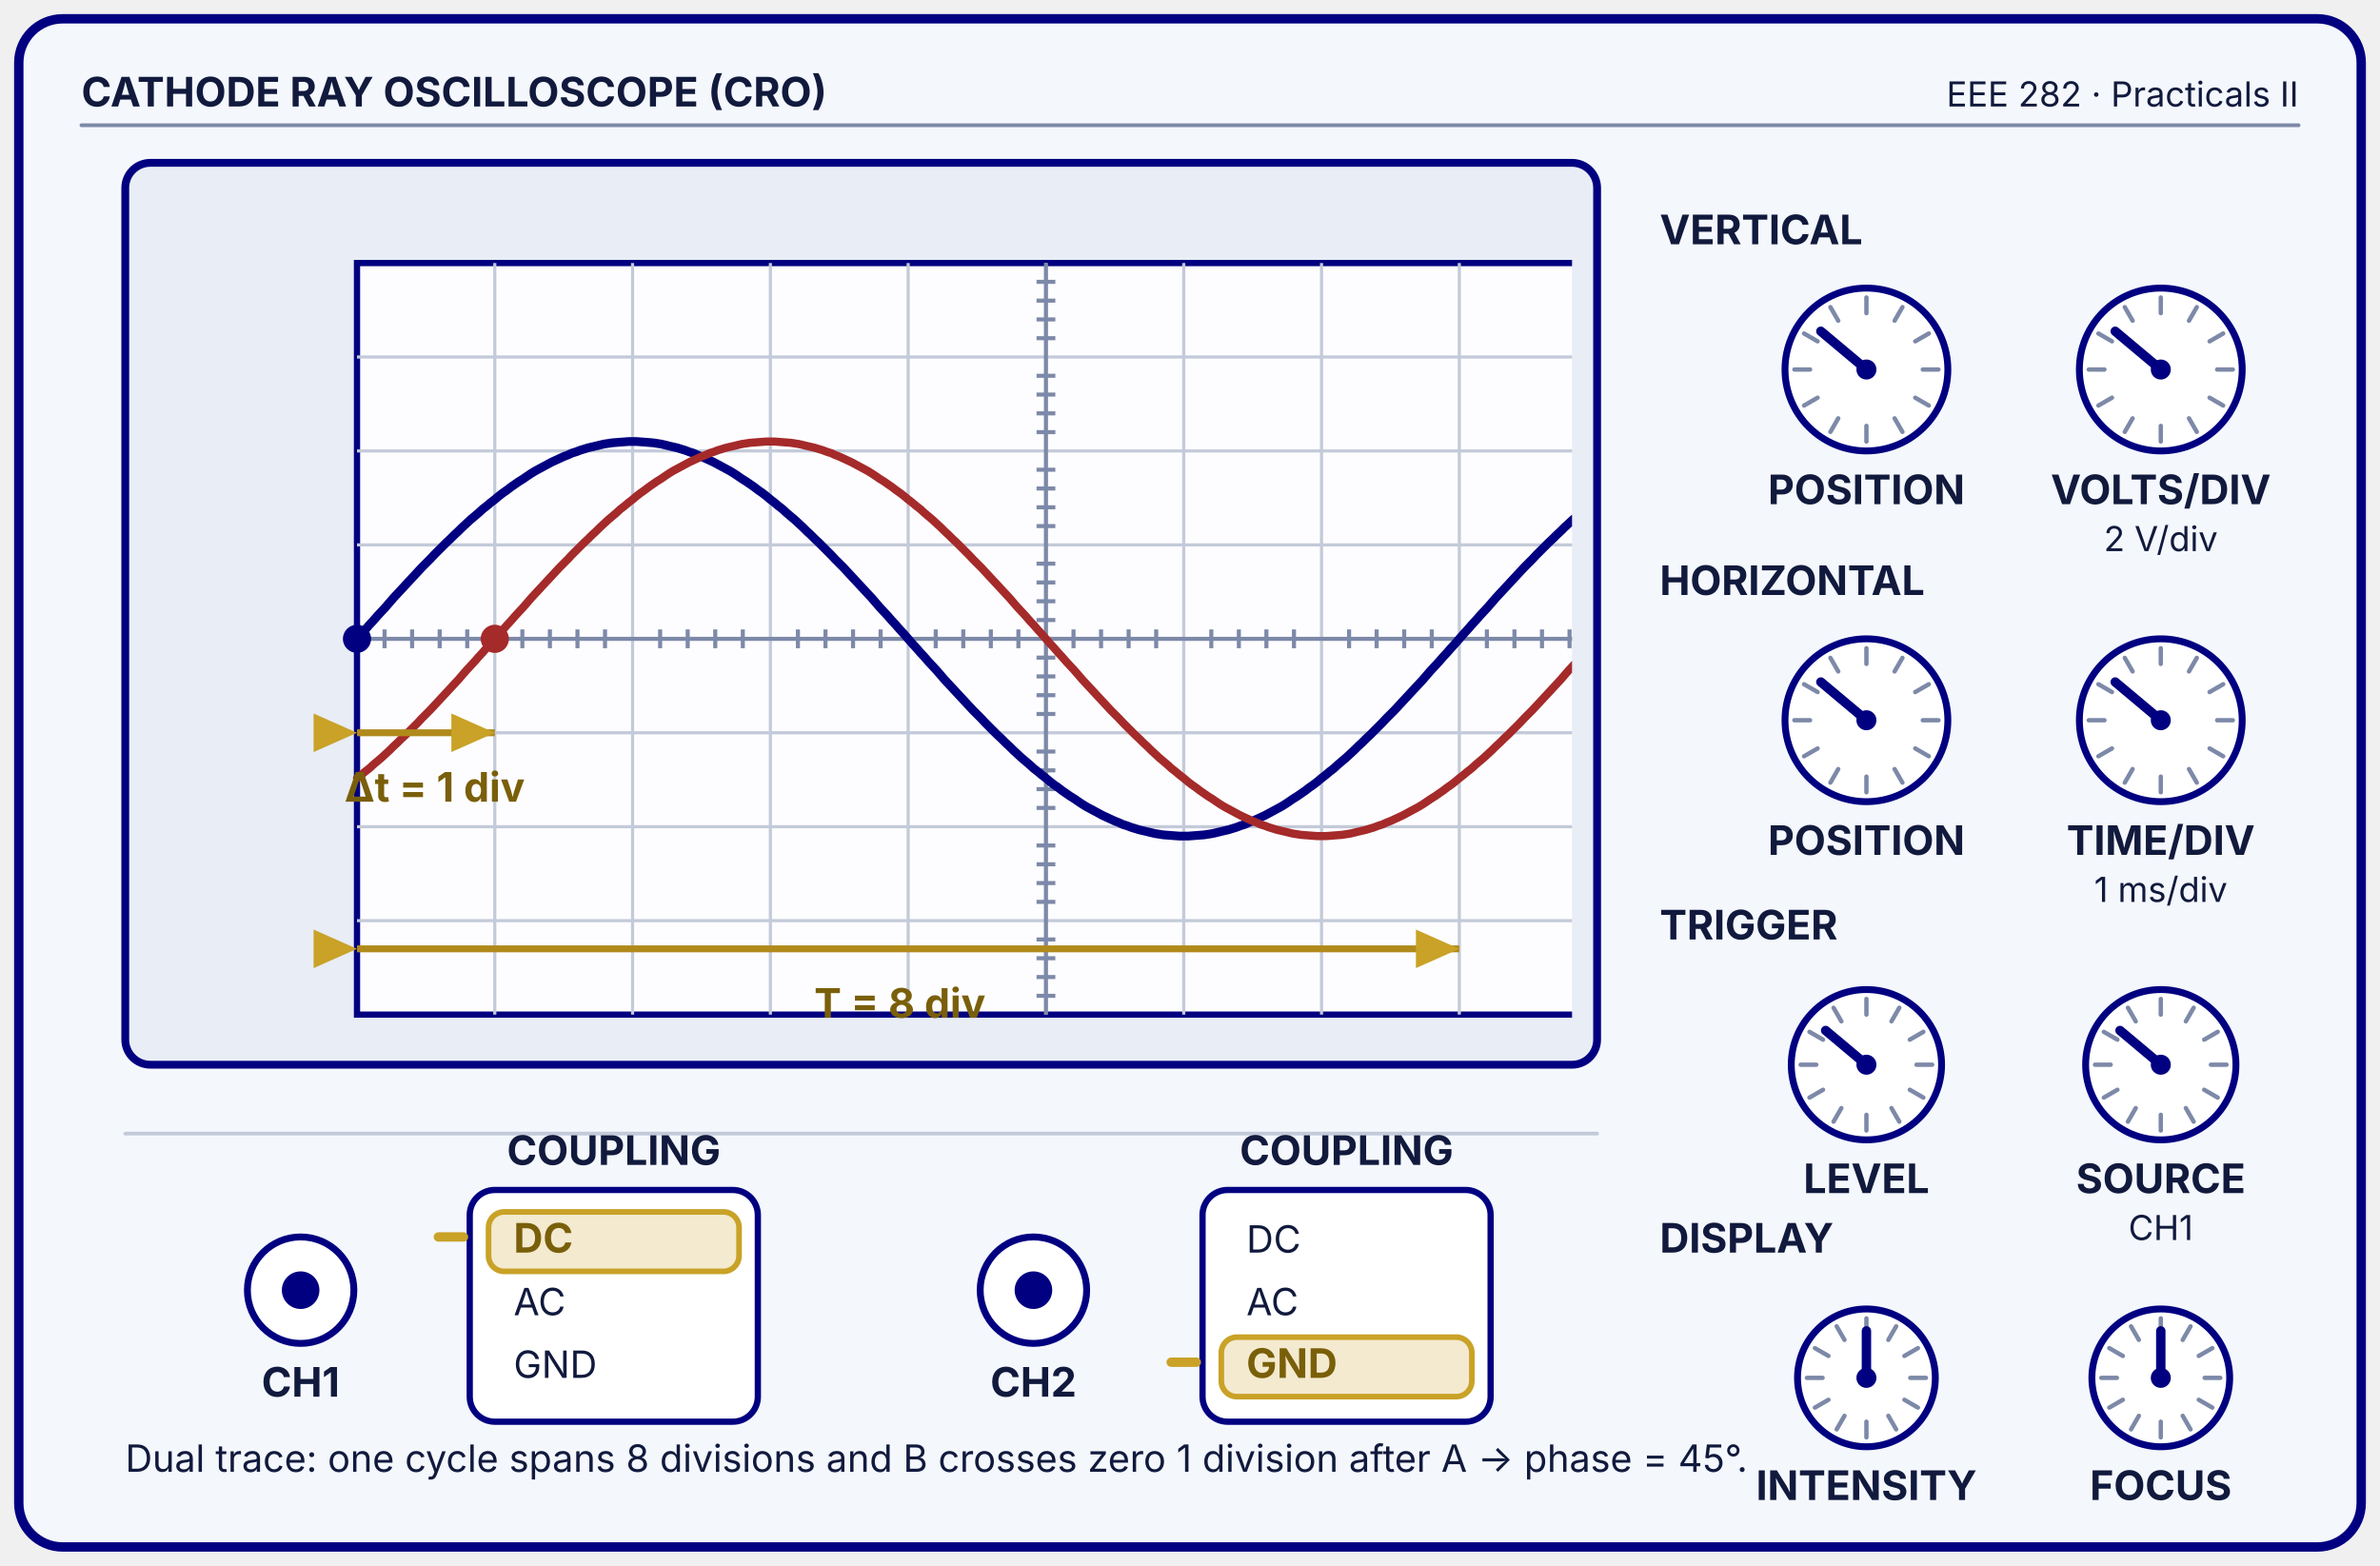
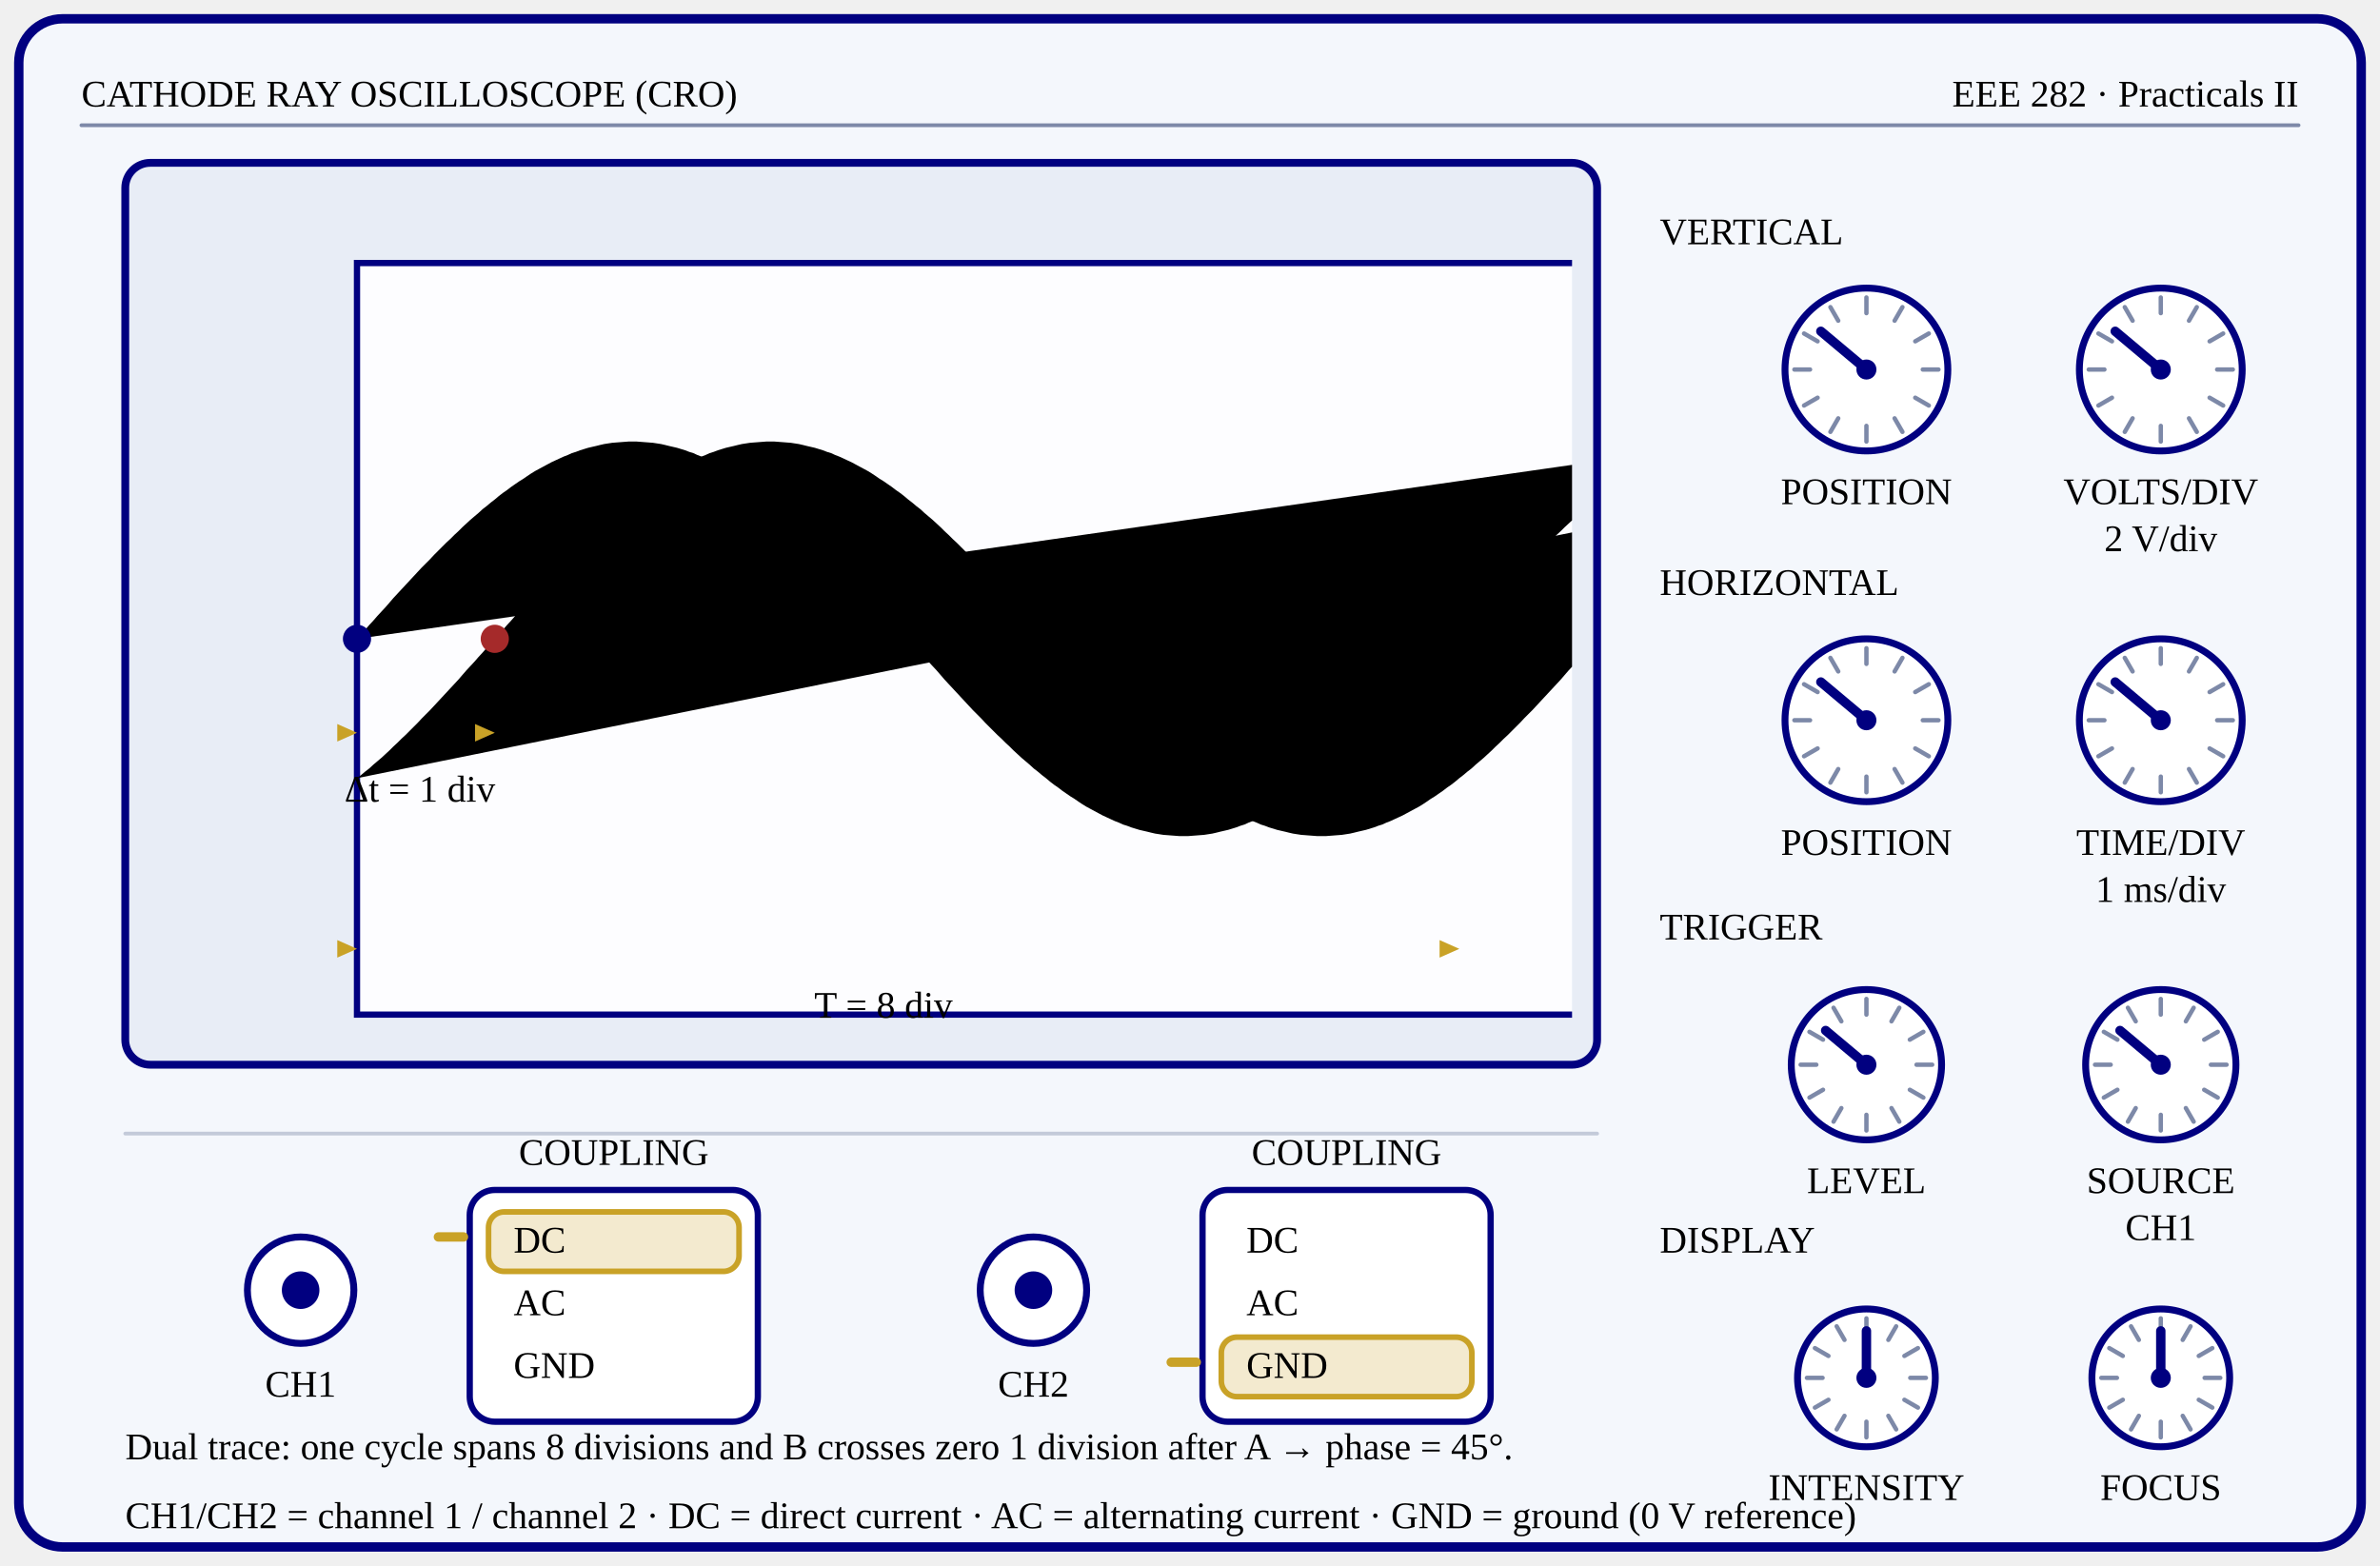
- <svg xmlns="http://www.w3.org/2000/svg" class="diagram-svg" width="760" height="500" viewBox="0 0 760 500" preserveAspectRatio="xMidYMid meet" role="img" aria-label="Full CRO dual trace: signal B crosses zero 1 division after A in an 8-division cycle">
-   <style>
-  text{font-family:Inter,Arial,Helvetica,sans-serif;fill:#111a3d}
-  .gl{stroke:#c3cad9;stroke-width:1}.ax{stroke:#7d89a8;stroke-width:1.3}
-  .ac{fill:none;stroke:#B08A1B;stroke-width:2.2}
-  .t11{font-size:11px}.t12{font-size:12px}.t13{font-size:13px}.t15{font-size:15px}
-  .tb{font-size:13px;font-weight:700}.tg{font-size:13px;font-weight:700;fill:#7a5f0a}
-  .l{fill:none;stroke:#010080;stroke-width:2.4;stroke-linecap:round;stroke-linejoin:round}
-  .w{fill:none;stroke:#010080;stroke-width:2.8;stroke-linejoin:round;stroke-linecap:round}
-  .w2{fill:none;stroke:#a52a2a;stroke-width:2.6;stroke-linejoin:round;stroke-linecap:round}
-  .dm{fill:none;stroke:#010080;stroke-width:1.5;stroke-dasharray:5 4}
-  .dg{fill:none;stroke:#1e7a45;stroke-width:1.5;stroke-dasharray:6 4}
- </style>
+ <svg xmlns="http://www.w3.org/2000/svg" class="diagram-svg" viewBox="0 0 760 500" preserveAspectRatio="xMidYMid meet" role="img">
  <rect x="6" y="6" width="748" height="488" rx="14" fill="#f4f7fc" stroke="#010080" stroke-width="3" />
  <text class="tb" x="26" y="34">CATHODE RAY OSCILLOSCOPE (CRO)</text>
  <text class="t11" x="734" y="34" text-anchor="end">EEE 282 · Practicals II</text>
  <line x1="26" y1="40" x2="734" y2="40" stroke="#7d89a8" stroke-width="1.2" stroke-linecap="round" />
  <rect x="40" y="52" width="470" height="288" rx="8" fill="#e8edf6" stroke="#010080" stroke-width="2.5" />
  <svg x="48" y="60" width="454" height="272" viewBox="600 326" preserveAspectRatio="xMidYMid meet">
    <defs>
      <marker id="ah-q29" viewBox="0 0 10 10" refX="9" refY="5" markerWidth="7" markerHeight="7" orient="auto-start-reverse">
        <path d="M0,1 L9,5 L0,9 z" fill="#C9A227" />
      </marker>
      <marker id="ahn-q29" viewBox="0 0 10 10" refX="9" refY="5" markerWidth="7" markerHeight="7" orient="auto-start-reverse">
        <path d="M0,1 L9,5 L0,9 z" fill="#010080" />
      </marker>
      <marker id="ahs-q29" viewBox="0 0 10 10" refX="9" refY="5" markerWidth="7" markerHeight="7" orient="auto-start-reverse">
        <path d="M0,1 L9,5 L0,9 z" fill="#C9A227" />
      </marker>
      <marker id="ahsb-q29" viewBox="0 0 10 10" refX="1" refY="5" markerWidth="7" markerHeight="7" orient="auto-start-reverse">
        <path d="M10,1 L1,5 L10,9 z" fill="#C9A227" />
      </marker>
    </defs>
    <rect x="66" y="24" width="440" height="240" fill="#fdfdff" stroke="#010080" stroke-width="2" />
    <line class="gl" x1="110" y1="24" x2="110" y2="264" />
    <line class="gl" x1="154" y1="24" x2="154" y2="264" />
    <line class="gl" x1="198" y1="24" x2="198" y2="264" />
    <line class="gl" x1="242" y1="24" x2="242" y2="264" />
    <line class="gl" x1="286" y1="24" x2="286" y2="264" />
    <line class="gl" x1="330" y1="24" x2="330" y2="264" />
    <line class="gl" x1="374" y1="24" x2="374" y2="264" />
    <line class="gl" x1="418" y1="24" x2="418" y2="264" />
    <line class="gl" x1="462" y1="24" x2="462" y2="264" />
    <line class="gl" x1="66" y1="54" x2="506" y2="54" />
    <line class="gl" x1="66" y1="84" x2="506" y2="84" />
    <line class="gl" x1="66" y1="114" x2="506" y2="114" />
    <line class="gl" x1="66" y1="144" x2="506" y2="144" />
    <line class="gl" x1="66" y1="174" x2="506" y2="174" />
    <line class="gl" x1="66" y1="204" x2="506" y2="204" />
    <line class="gl" x1="66" y1="234" x2="506" y2="234" />
    <line class="ax" x1="66" y1="144" x2="506" y2="144" />
    <line class="ax" x1="286" y1="24" x2="286" y2="264" />
    <line class="ax" x1="74.8" y1="141" x2="74.8" y2="147" />
    <line class="ax" x1="83.6" y1="141" x2="83.6" y2="147" />
    <line class="ax" x1="92.4" y1="141" x2="92.4" y2="147" />
    <line class="ax" x1="101.2" y1="141" x2="101.2" y2="147" />
    <line class="ax" x1="118.8" y1="141" x2="118.8" y2="147" />
    <line class="ax" x1="127.6" y1="141" x2="127.6" y2="147" />
    <line class="ax" x1="136.4" y1="141" x2="136.4" y2="147" />
    <line class="ax" x1="145.2" y1="141" x2="145.2" y2="147" />
    <line class="ax" x1="162.8" y1="141" x2="162.8" y2="147" />
    <line class="ax" x1="171.6" y1="141" x2="171.6" y2="147" />
    <line class="ax" x1="180.4" y1="141" x2="180.4" y2="147" />
    <line class="ax" x1="189.2" y1="141" x2="189.2" y2="147" />
    <line class="ax" x1="206.8" y1="141" x2="206.8" y2="147" />
    <line class="ax" x1="215.6" y1="141" x2="215.6" y2="147" />
    <line class="ax" x1="224.4" y1="141" x2="224.4" y2="147" />
    <line class="ax" x1="233.2" y1="141" x2="233.2" y2="147" />
    <line class="ax" x1="250.8" y1="141" x2="250.8" y2="147" />
    <line class="ax" x1="259.6" y1="141" x2="259.6" y2="147" />
    <line class="ax" x1="268.4" y1="141" x2="268.4" y2="147" />
    <line class="ax" x1="277.2" y1="141" x2="277.2" y2="147" />
    <line class="ax" x1="294.8" y1="141" x2="294.8" y2="147" />
    <line class="ax" x1="303.6" y1="141" x2="303.6" y2="147" />
    <line class="ax" x1="312.4" y1="141" x2="312.4" y2="147" />
    <line class="ax" x1="321.2" y1="141" x2="321.2" y2="147" />
    <line class="ax" x1="338.8" y1="141" x2="338.8" y2="147" />
    <line class="ax" x1="347.6" y1="141" x2="347.6" y2="147" />
    <line class="ax" x1="356.4" y1="141" x2="356.4" y2="147" />
    <line class="ax" x1="365.2" y1="141" x2="365.2" y2="147" />
    <line class="ax" x1="382.8" y1="141" x2="382.8" y2="147" />
    <line class="ax" x1="391.6" y1="141" x2="391.6" y2="147" />
    <line class="ax" x1="400.4" y1="141" x2="400.4" y2="147" />
    <line class="ax" x1="409.2" y1="141" x2="409.2" y2="147" />
    <line class="ax" x1="426.8" y1="141" x2="426.8" y2="147" />
    <line class="ax" x1="435.6" y1="141" x2="435.6" y2="147" />
    <line class="ax" x1="444.4" y1="141" x2="444.4" y2="147" />
    <line class="ax" x1="453.2" y1="141" x2="453.2" y2="147" />
    <line class="ax" x1="470.8" y1="141" x2="470.8" y2="147" />
    <line class="ax" x1="479.6" y1="141" x2="479.6" y2="147" />
    <line class="ax" x1="488.4" y1="141" x2="488.4" y2="147" />
    <line class="ax" x1="497.2" y1="141" x2="497.2" y2="147" />
    <line class="ax" x1="283" y1="30" x2="289" y2="30" />
    <line class="ax" x1="283" y1="36" x2="289" y2="36" />
    <line class="ax" x1="283" y1="42" x2="289" y2="42" />
    <line class="ax" x1="283" y1="48" x2="289" y2="48" />
    <line class="ax" x1="283" y1="60" x2="289" y2="60" />
    <line class="ax" x1="283" y1="66" x2="289" y2="66" />
    <line class="ax" x1="283" y1="72" x2="289" y2="72" />
    <line class="ax" x1="283" y1="78" x2="289" y2="78" />
    <line class="ax" x1="283" y1="90" x2="289" y2="90" />
    <line class="ax" x1="283" y1="96" x2="289" y2="96" />
    <line class="ax" x1="283" y1="102" x2="289" y2="102" />
    <line class="ax" x1="283" y1="108" x2="289" y2="108" />
    <line class="ax" x1="283" y1="120" x2="289" y2="120" />
    <line class="ax" x1="283" y1="126" x2="289" y2="126" />
    <line class="ax" x1="283" y1="132" x2="289" y2="132" />
    <line class="ax" x1="283" y1="138" x2="289" y2="138" />
    <line class="ax" x1="283" y1="150" x2="289" y2="150" />
    <line class="ax" x1="283" y1="156" x2="289" y2="156" />
    <line class="ax" x1="283" y1="162" x2="289" y2="162" />
    <line class="ax" x1="283" y1="168" x2="289" y2="168" />
    <line class="ax" x1="283" y1="180" x2="289" y2="180" />
    <line class="ax" x1="283" y1="186" x2="289" y2="186" />
    <line class="ax" x1="283" y1="192" x2="289" y2="192" />
    <line class="ax" x1="283" y1="198" x2="289" y2="198" />
    <line class="ax" x1="283" y1="210" x2="289" y2="210" />
    <line class="ax" x1="283" y1="216" x2="289" y2="216" />
    <line class="ax" x1="283" y1="222" x2="289" y2="222" />
    <line class="ax" x1="283" y1="228" x2="289" y2="228" />
    <line class="ax" x1="283" y1="240" x2="289" y2="240" />
    <line class="ax" x1="283" y1="246" x2="289" y2="246" />
    <line class="ax" x1="283" y1="252" x2="289" y2="252" />
    <line class="ax" x1="283" y1="258" x2="289" y2="258" />
    <path class="w" d="M66.0 144.0 L67.3 142.5 L68.6 141.1 L69.9 139.6 L71.2 138.2 L72.5 136.7 L73.8 135.3 L75.1 133.9 L76.4 132.4 L77.6 131.0 L78.9 129.6 L80.2 128.2 L81.5 126.8 L82.8 125.4 L84.1 124.0 L85.4 122.6 L86.7 121.2 L88.0 119.9 L89.3 118.6 L90.6 117.2 L91.9 115.9 L93.2 114.6 L94.5 113.3 L95.8 112.1 L97.1 110.8 L98.4 109.6 L99.6 108.4 L100.9 107.2 L102.2 106.0 L103.5 104.9 L104.8 103.8 L106.1 102.6 L107.4 101.6 L108.7 100.5 L110.0 99.5 L111.3 98.4 L112.6 97.4 L113.9 96.5 L115.2 95.5 L116.5 94.6 L117.8 93.7 L119.1 92.9 L120.4 92.0 L121.6 91.2 L122.9 90.4 L124.2 89.7 L125.5 89.0 L126.8 88.3 L128.1 87.6 L129.4 87.0 L130.7 86.4 L132.0 85.8 L133.3 85.3 L134.6 84.7 L135.9 84.3 L137.2 83.8 L138.5 83.4 L139.8 83.0 L141.1 82.7 L142.4 82.4 L143.6 82.1 L144.9 81.8 L146.2 81.6 L147.5 81.4 L148.8 81.3 L150.1 81.2 L151.4 81.1 L152.7 81.0 L154.0 81.0 L155.3 81.0 L156.6 81.1 L157.9 81.2 L159.2 81.3 L160.5 81.4 L161.8 81.6 L163.1 81.8 L164.4 82.1 L165.6 82.4 L166.9 82.7 L168.2 83.0 L169.5 83.4 L170.8 83.8 L172.1 84.3 L173.4 84.7 L174.7 85.3 L176.0 85.8 L177.3 86.4 L178.6 87.0 L179.9 87.6 L181.2 88.3 L182.5 89.0 L183.8 89.7 L185.1 90.4 L186.4 91.2 L187.6 92.0 L188.9 92.9 L190.2 93.7 L191.5 94.6 L192.8 95.5 L194.1 96.5 L195.4 97.4 L196.7 98.4 L198.0 99.5 L199.3 100.5 L200.6 101.6 L201.9 102.6 L203.2 103.8 L204.5 104.9 L205.8 106.0 L207.1 107.2 L208.4 108.4 L209.6 109.6 L210.9 110.8 L212.2 112.1 L213.5 113.3 L214.8 114.6 L216.1 115.9 L217.4 117.2 L218.7 118.6 L220.0 119.9 L221.3 121.2 L222.6 122.6 L223.9 124.0 L225.2 125.4 L226.5 126.8 L227.8 128.2 L229.1 129.6 L230.4 131.0 L231.6 132.4 L232.9 133.9 L234.2 135.3 L235.5 136.7 L236.8 138.2 L238.1 139.6 L239.4 141.1 L240.7 142.5 L242.0 144.0 L243.3 145.5 L244.6 146.9 L245.9 148.4 L247.2 149.8 L248.5 151.3 L249.8 152.7 L251.1 154.1 L252.4 155.6 L253.6 157.0 L254.9 158.4 L256.2 159.8 L257.5 161.2 L258.8 162.6 L260.1 164.0 L261.4 165.4 L262.7 166.8 L264.0 168.1 L265.3 169.4 L266.6 170.8 L267.9 172.1 L269.2 173.4 L270.5 174.7 L271.8 175.9 L273.1 177.2 L274.4 178.4 L275.6 179.6 L276.9 180.8 L278.2 182.0 L279.5 183.1 L280.8 184.2 L282.1 185.4 L283.4 186.4 L284.7 187.5 L286.0 188.5 L287.3 189.6 L288.6 190.6 L289.9 191.5 L291.2 192.5 L292.5 193.4 L293.8 194.3 L295.1 195.1 L296.4 196.0 L297.6 196.8 L298.9 197.6 L300.2 198.3 L301.5 199.0 L302.8 199.7 L304.1 200.4 L305.4 201.0 L306.7 201.6 L308.0 202.2 L309.3 202.7 L310.6 203.3 L311.9 203.7 L313.2 204.2 L314.5 204.6 L315.8 205.0 L317.1 205.3 L318.4 205.6 L319.6 205.9 L320.9 206.2 L322.2 206.4 L323.5 206.6 L324.8 206.7 L326.1 206.8 L327.4 206.9 L328.7 207.0 L330.0 207.0 L331.3 207.0 L332.6 206.9 L333.9 206.8 L335.2 206.7 L336.5 206.6 L337.8 206.4 L339.1 206.2 L340.4 205.9 L341.6 205.6 L342.9 205.3 L344.2 205.0 L345.5 204.6 L346.8 204.2 L348.1 203.7 L349.4 203.3 L350.7 202.7 L352.0 202.2 L353.3 201.6 L354.6 201.0 L355.9 200.4 L357.2 199.7 L358.5 199.0 L359.8 198.3 L361.1 197.6 L362.4 196.8 L363.6 196.0 L364.9 195.1 L366.2 194.3 L367.5 193.4 L368.8 192.5 L370.1 191.5 L371.4 190.6 L372.7 189.6 L374.0 188.5 L375.3 187.5 L376.6 186.4 L377.9 185.4 L379.2 184.2 L380.5 183.1 L381.8 182.0 L383.1 180.8 L384.4 179.6 L385.6 178.4 L386.9 177.2 L388.2 175.9 L389.5 174.7 L390.8 173.4 L392.1 172.1 L393.4 170.8 L394.7 169.4 L396.0 168.1 L397.3 166.8 L398.6 165.4 L399.9 164.0 L401.2 162.6 L402.5 161.2 L403.8 159.8 L405.1 158.4 L406.4 157.0 L407.6 155.6 L408.9 154.1 L410.2 152.7 L411.5 151.3 L412.8 149.8 L414.1 148.4 L415.4 146.9 L416.7 145.5 L418.0 144.0 L419.3 142.5 L420.6 141.1 L421.9 139.6 L423.2 138.2 L424.5 136.7 L425.8 135.3 L427.1 133.9 L428.4 132.4 L429.6 131.0 L430.9 129.6 L432.2 128.2 L433.5 126.8 L434.8 125.4 L436.1 124.0 L437.4 122.6 L438.7 121.2 L440.0 119.9 L441.3 118.6 L442.6 117.2 L443.9 115.9 L445.2 114.6 L446.5 113.3 L447.8 112.1 L449.1 110.8 L450.4 109.6 L451.6 108.4 L452.9 107.2 L454.2 106.0 L455.5 104.9 L456.8 103.8 L458.1 102.6 L459.4 101.6 L460.7 100.5 L462.0 99.5 L463.3 98.4 L464.6 97.4 L465.9 96.5 L467.2 95.5 L468.5 94.6 L469.8 93.7 L471.1 92.9 L472.4 92.0 L473.6 91.2 L474.9 90.4 L476.2 89.7 L477.5 89.0 L478.8 88.3 L480.1 87.6 L481.4 87.0 L482.7 86.4 L484.0 85.8 L485.3 85.3 L486.6 84.7 L487.9 84.3 L489.2 83.8 L490.5 83.4 L491.8 83.0 L493.1 82.7 L494.4 82.4 L495.6 82.1 L496.9 81.8 L498.2 81.6 L499.5 81.4 L500.8 81.3 L502.1 81.2 L503.4 81.1 L504.7 81.0 L506.0 81.0" />
    <path class="w2" d="M66.0 188.5 L67.3 187.5 L68.6 186.4 L69.9 185.4 L71.2 184.2 L72.5 183.1 L73.8 182.0 L75.1 180.8 L76.4 179.6 L77.6 178.4 L78.9 177.2 L80.2 175.9 L81.5 174.7 L82.8 173.4 L84.1 172.1 L85.4 170.8 L86.7 169.4 L88.0 168.1 L89.3 166.8 L90.6 165.4 L91.9 164.0 L93.2 162.6 L94.5 161.2 L95.8 159.8 L97.1 158.4 L98.4 157.0 L99.6 155.6 L100.9 154.1 L102.2 152.7 L103.5 151.3 L104.8 149.8 L106.1 148.4 L107.4 146.9 L108.7 145.5 L110.0 144.0 L111.3 142.5 L112.6 141.1 L113.9 139.6 L115.2 138.2 L116.5 136.7 L117.8 135.3 L119.1 133.9 L120.4 132.4 L121.6 131.0 L122.9 129.6 L124.2 128.2 L125.5 126.8 L126.8 125.4 L128.1 124.0 L129.4 122.6 L130.7 121.2 L132.0 119.9 L133.3 118.6 L134.6 117.2 L135.9 115.9 L137.2 114.6 L138.5 113.3 L139.8 112.1 L141.1 110.8 L142.4 109.6 L143.6 108.4 L144.9 107.2 L146.2 106.0 L147.5 104.9 L148.8 103.8 L150.1 102.6 L151.4 101.6 L152.7 100.5 L154.0 99.5 L155.3 98.4 L156.6 97.4 L157.9 96.5 L159.2 95.5 L160.5 94.6 L161.8 93.7 L163.1 92.9 L164.4 92.0 L165.6 91.2 L166.9 90.4 L168.2 89.7 L169.5 89.0 L170.8 88.3 L172.1 87.6 L173.4 87.0 L174.7 86.4 L176.0 85.8 L177.3 85.3 L178.6 84.7 L179.9 84.3 L181.2 83.8 L182.5 83.4 L183.8 83.0 L185.1 82.7 L186.4 82.4 L187.6 82.1 L188.9 81.8 L190.2 81.6 L191.5 81.4 L192.8 81.3 L194.1 81.2 L195.4 81.1 L196.7 81.0 L198.0 81.0 L199.3 81.0 L200.6 81.1 L201.9 81.2 L203.2 81.3 L204.5 81.4 L205.8 81.6 L207.1 81.8 L208.4 82.1 L209.6 82.4 L210.9 82.7 L212.2 83.0 L213.5 83.4 L214.8 83.8 L216.1 84.3 L217.4 84.7 L218.7 85.3 L220.0 85.8 L221.3 86.4 L222.6 87.0 L223.9 87.6 L225.2 88.3 L226.5 89.0 L227.8 89.7 L229.1 90.4 L230.4 91.2 L231.6 92.0 L232.9 92.9 L234.2 93.7 L235.5 94.6 L236.8 95.5 L238.1 96.5 L239.4 97.4 L240.7 98.4 L242.0 99.5 L243.3 100.5 L244.6 101.6 L245.9 102.6 L247.2 103.8 L248.5 104.9 L249.8 106.0 L251.1 107.2 L252.4 108.4 L253.6 109.6 L254.9 110.8 L256.2 112.1 L257.5 113.3 L258.8 114.6 L260.1 115.9 L261.4 117.2 L262.7 118.6 L264.0 119.9 L265.3 121.2 L266.6 122.6 L267.9 124.0 L269.2 125.4 L270.5 126.8 L271.8 128.2 L273.1 129.6 L274.4 131.0 L275.6 132.4 L276.9 133.9 L278.2 135.3 L279.5 136.7 L280.8 138.2 L282.1 139.6 L283.4 141.1 L284.7 142.5 L286.0 144.0 L287.3 145.5 L288.6 146.9 L289.9 148.4 L291.2 149.8 L292.5 151.3 L293.8 152.7 L295.1 154.1 L296.4 155.6 L297.6 157.0 L298.9 158.4 L300.2 159.8 L301.5 161.2 L302.8 162.6 L304.1 164.0 L305.4 165.4 L306.7 166.8 L308.0 168.1 L309.3 169.4 L310.6 170.8 L311.9 172.1 L313.2 173.4 L314.5 174.7 L315.8 175.9 L317.1 177.2 L318.4 178.4 L319.6 179.6 L320.9 180.8 L322.2 182.0 L323.5 183.1 L324.8 184.2 L326.1 185.4 L327.4 186.4 L328.7 187.5 L330.0 188.5 L331.3 189.6 L332.6 190.6 L333.9 191.5 L335.2 192.5 L336.5 193.4 L337.8 194.3 L339.1 195.1 L340.4 196.0 L341.6 196.8 L342.9 197.6 L344.2 198.3 L345.5 199.0 L346.8 199.7 L348.1 200.4 L349.4 201.0 L350.7 201.6 L352.0 202.2 L353.3 202.7 L354.6 203.3 L355.9 203.7 L357.2 204.2 L358.5 204.6 L359.8 205.0 L361.1 205.3 L362.4 205.6 L363.6 205.9 L364.9 206.2 L366.2 206.4 L367.5 206.6 L368.8 206.7 L370.1 206.8 L371.4 206.9 L372.7 207.0 L374.0 207.0 L375.3 207.0 L376.6 206.9 L377.9 206.8 L379.2 206.7 L380.5 206.6 L381.8 206.4 L383.1 206.2 L384.4 205.9 L385.6 205.6 L386.9 205.3 L388.2 205.0 L389.5 204.6 L390.8 204.2 L392.1 203.7 L393.4 203.3 L394.7 202.7 L396.0 202.2 L397.3 201.6 L398.6 201.0 L399.9 200.4 L401.2 199.7 L402.5 199.0 L403.8 198.3 L405.1 197.6 L406.4 196.8 L407.6 196.0 L408.9 195.1 L410.2 194.3 L411.5 193.4 L412.8 192.5 L414.1 191.5 L415.4 190.6 L416.7 189.6 L418.0 188.5 L419.3 187.5 L420.6 186.4 L421.9 185.4 L423.2 184.2 L424.5 183.1 L425.8 182.0 L427.1 180.8 L428.4 179.6 L429.6 178.4 L430.9 177.2 L432.2 175.9 L433.5 174.7 L434.8 173.4 L436.1 172.1 L437.4 170.8 L438.7 169.4 L440.0 168.1 L441.3 166.8 L442.6 165.4 L443.9 164.0 L445.2 162.6 L446.5 161.2 L447.8 159.8 L449.1 158.4 L450.4 157.0 L451.6 155.6 L452.9 154.1 L454.2 152.7 L455.5 151.3 L456.8 149.8 L458.1 148.4 L459.4 146.9 L460.7 145.5 L462.0 144.0 L463.3 142.5 L464.6 141.1 L465.9 139.6 L467.2 138.2 L468.5 136.7 L469.8 135.3 L471.1 133.9 L472.4 132.4 L473.6 131.0 L474.9 129.6 L476.2 128.2 L477.5 126.8 L478.8 125.4 L480.1 124.0 L481.4 122.6 L482.7 121.2 L484.0 119.9 L485.3 118.6 L486.6 117.2 L487.9 115.9 L489.2 114.6 L490.5 113.3 L491.8 112.1 L493.1 110.8 L494.4 109.6 L495.6 108.4 L496.9 107.2 L498.2 106.0 L499.5 104.9 L500.8 103.8 L502.1 102.6 L503.4 101.6 L504.7 100.5 L506.0 99.5" />
    <line class="ac" x1="66" y1="243" x2="418" y2="243" marker-end="url(#ahs-q29)" marker-start="url(#ahsb-q29)" />
    <text class="tg" x="212" y="265">T = 8 div</text>
    <circle cx="66" cy="144" r="4.5" fill="#010080" />
    <circle cx="110" cy="144" r="4.5" fill="#a52a2a" />
    <line class="ac" x1="66" y1="174" x2="110" y2="174" marker-end="url(#ahs-q29)" marker-start="url(#ahsb-q29)" />
    <text class="tg" x="62" y="196">Δt = 1 div</text>
    <line class="l" x1="66" y1="278" x2="92" y2="278" />
    <text class="t13" x="98" y="283">Signal A</text>
    <line class="w2" x1="186" y1="278" x2="212" y2="278" />
    <text class="t13" x="218" y="283" fill="#a52a2a">Signal B (lags)</text>
  </svg>
  <text class="tb" x="530" y="78">VERTICAL</text>
  <circle cx="596" cy="118" r="26" fill="#ffffff" stroke="#010080" stroke-width="2.2" />
  <line x1="580.412" y1="109" x2="576.081" y2="106.5" stroke="#7d89a8" stroke-width="1.4" stroke-linecap="round" />
  <line x1="587" y1="102.412" x2="584.5" y2="98.081" stroke="#7d89a8" stroke-width="1.4" stroke-linecap="round" />
  <line x1="596" y1="100" x2="596" y2="95" stroke="#7d89a8" stroke-width="1.4" stroke-linecap="round" />
  <line x1="605" y1="102.412" x2="607.5" y2="98.081" stroke="#7d89a8" stroke-width="1.4" stroke-linecap="round" />
  <line x1="611.588" y1="109" x2="615.919" y2="106.5" stroke="#7d89a8" stroke-width="1.4" stroke-linecap="round" />
  <line x1="614" y1="118" x2="619" y2="118" stroke="#7d89a8" stroke-width="1.4" stroke-linecap="round" />
  <line x1="611.588" y1="127" x2="615.919" y2="129.5" stroke="#7d89a8" stroke-width="1.4" stroke-linecap="round" />
  <line x1="605" y1="133.588" x2="607.5" y2="137.919" stroke="#7d89a8" stroke-width="1.4" stroke-linecap="round" />
  <line x1="596" y1="136" x2="596" y2="141" stroke="#7d89a8" stroke-width="1.4" stroke-linecap="round" />
  <line x1="587" y1="133.588" x2="584.5" y2="137.919" stroke="#7d89a8" stroke-width="1.4" stroke-linecap="round" />
  <line x1="580.412" y1="127" x2="576.081" y2="129.5" stroke="#7d89a8" stroke-width="1.4" stroke-linecap="round" />
  <line x1="578" y1="118" x2="573" y2="118" stroke="#7d89a8" stroke-width="1.4" stroke-linecap="round" />
  <line x1="596" y1="118" x2="581.445" y2="105.787" stroke="#010080" stroke-width="3" stroke-linecap="round" />
  <circle cx="596" cy="118" r="3.2" fill="#010080" />
  <text class="tb" x="596" y="161" text-anchor="middle">POSITION</text>
  <circle cx="690" cy="118" r="26" fill="#ffffff" stroke="#010080" stroke-width="2.2" />
  <line x1="674.412" y1="109" x2="670.081" y2="106.5" stroke="#7d89a8" stroke-width="1.4" stroke-linecap="round" />
  <line x1="681" y1="102.412" x2="678.5" y2="98.081" stroke="#7d89a8" stroke-width="1.4" stroke-linecap="round" />
  <line x1="690" y1="100" x2="690" y2="95" stroke="#7d89a8" stroke-width="1.4" stroke-linecap="round" />
  <line x1="699" y1="102.412" x2="701.5" y2="98.081" stroke="#7d89a8" stroke-width="1.4" stroke-linecap="round" />
  <line x1="705.588" y1="109" x2="709.919" y2="106.5" stroke="#7d89a8" stroke-width="1.4" stroke-linecap="round" />
  <line x1="708" y1="118" x2="713" y2="118" stroke="#7d89a8" stroke-width="1.4" stroke-linecap="round" />
  <line x1="705.588" y1="127" x2="709.919" y2="129.5" stroke="#7d89a8" stroke-width="1.4" stroke-linecap="round" />
  <line x1="699" y1="133.588" x2="701.5" y2="137.919" stroke="#7d89a8" stroke-width="1.4" stroke-linecap="round" />
  <line x1="690" y1="136" x2="690" y2="141" stroke="#7d89a8" stroke-width="1.4" stroke-linecap="round" />
  <line x1="681" y1="133.588" x2="678.5" y2="137.919" stroke="#7d89a8" stroke-width="1.4" stroke-linecap="round" />
  <line x1="674.412" y1="127" x2="670.081" y2="129.5" stroke="#7d89a8" stroke-width="1.4" stroke-linecap="round" />
  <line x1="672" y1="118" x2="667" y2="118" stroke="#7d89a8" stroke-width="1.4" stroke-linecap="round" />
  <line x1="690" y1="118" x2="675.445" y2="105.787" stroke="#010080" stroke-width="3" stroke-linecap="round" />
  <circle cx="690" cy="118" r="3.2" fill="#010080" />
  <text class="tb" x="690" y="161" text-anchor="middle">VOLTS/DIV</text>
  <text class="t11" x="690" y="176" text-anchor="middle">2 V/div</text>
  <text class="tb" x="530" y="190">HORIZONTAL</text>
  <circle cx="596" cy="230" r="26" fill="#ffffff" stroke="#010080" stroke-width="2.2" />
  <line x1="580.412" y1="221" x2="576.081" y2="218.5" stroke="#7d89a8" stroke-width="1.4" stroke-linecap="round" />
  <line x1="587" y1="214.412" x2="584.5" y2="210.081" stroke="#7d89a8" stroke-width="1.4" stroke-linecap="round" />
  <line x1="596" y1="212" x2="596" y2="207" stroke="#7d89a8" stroke-width="1.4" stroke-linecap="round" />
  <line x1="605" y1="214.412" x2="607.5" y2="210.081" stroke="#7d89a8" stroke-width="1.4" stroke-linecap="round" />
  <line x1="611.588" y1="221" x2="615.919" y2="218.5" stroke="#7d89a8" stroke-width="1.4" stroke-linecap="round" />
  <line x1="614" y1="230" x2="619" y2="230" stroke="#7d89a8" stroke-width="1.4" stroke-linecap="round" />
  <line x1="611.588" y1="239" x2="615.919" y2="241.5" stroke="#7d89a8" stroke-width="1.4" stroke-linecap="round" />
  <line x1="605" y1="245.588" x2="607.5" y2="249.919" stroke="#7d89a8" stroke-width="1.4" stroke-linecap="round" />
  <line x1="596" y1="248" x2="596" y2="253" stroke="#7d89a8" stroke-width="1.4" stroke-linecap="round" />
  <line x1="587" y1="245.588" x2="584.5" y2="249.919" stroke="#7d89a8" stroke-width="1.4" stroke-linecap="round" />
  <line x1="580.412" y1="239" x2="576.081" y2="241.5" stroke="#7d89a8" stroke-width="1.4" stroke-linecap="round" />
  <line x1="578" y1="230" x2="573" y2="230" stroke="#7d89a8" stroke-width="1.4" stroke-linecap="round" />
  <line x1="596" y1="230" x2="581.445" y2="217.787" stroke="#010080" stroke-width="3" stroke-linecap="round" />
  <circle cx="596" cy="230" r="3.2" fill="#010080" />
  <text class="tb" x="596" y="273" text-anchor="middle">POSITION</text>
  <circle cx="690" cy="230" r="26" fill="#ffffff" stroke="#010080" stroke-width="2.2" />
  <line x1="674.412" y1="221" x2="670.081" y2="218.5" stroke="#7d89a8" stroke-width="1.4" stroke-linecap="round" />
  <line x1="681" y1="214.412" x2="678.5" y2="210.081" stroke="#7d89a8" stroke-width="1.4" stroke-linecap="round" />
  <line x1="690" y1="212" x2="690" y2="207" stroke="#7d89a8" stroke-width="1.4" stroke-linecap="round" />
  <line x1="699" y1="214.412" x2="701.5" y2="210.081" stroke="#7d89a8" stroke-width="1.4" stroke-linecap="round" />
  <line x1="705.588" y1="221" x2="709.919" y2="218.5" stroke="#7d89a8" stroke-width="1.4" stroke-linecap="round" />
  <line x1="708" y1="230" x2="713" y2="230" stroke="#7d89a8" stroke-width="1.4" stroke-linecap="round" />
  <line x1="705.588" y1="239" x2="709.919" y2="241.5" stroke="#7d89a8" stroke-width="1.4" stroke-linecap="round" />
  <line x1="699" y1="245.588" x2="701.5" y2="249.919" stroke="#7d89a8" stroke-width="1.4" stroke-linecap="round" />
  <line x1="690" y1="248" x2="690" y2="253" stroke="#7d89a8" stroke-width="1.4" stroke-linecap="round" />
  <line x1="681" y1="245.588" x2="678.5" y2="249.919" stroke="#7d89a8" stroke-width="1.4" stroke-linecap="round" />
  <line x1="674.412" y1="239" x2="670.081" y2="241.5" stroke="#7d89a8" stroke-width="1.4" stroke-linecap="round" />
  <line x1="672" y1="230" x2="667" y2="230" stroke="#7d89a8" stroke-width="1.4" stroke-linecap="round" />
  <line x1="690" y1="230" x2="675.445" y2="217.787" stroke="#010080" stroke-width="3" stroke-linecap="round" />
  <circle cx="690" cy="230" r="3.2" fill="#010080" />
  <text class="tb" x="690" y="273" text-anchor="middle">TIME/DIV</text>
  <text class="t11" x="690" y="288" text-anchor="middle">1 ms/div</text>
  <text class="tb" x="530" y="300">TRIGGER</text>
  <circle cx="596" cy="340" r="24" fill="#ffffff" stroke="#010080" stroke-width="2.2" />
  <line x1="582.144" y1="332" x2="577.813" y2="329.5" stroke="#7d89a8" stroke-width="1.4" stroke-linecap="round" />
  <line x1="588" y1="326.144" x2="585.5" y2="321.813" stroke="#7d89a8" stroke-width="1.4" stroke-linecap="round" />
  <line x1="596" y1="324" x2="596" y2="319" stroke="#7d89a8" stroke-width="1.4" stroke-linecap="round" />
  <line x1="604" y1="326.144" x2="606.5" y2="321.813" stroke="#7d89a8" stroke-width="1.4" stroke-linecap="round" />
  <line x1="609.856" y1="332" x2="614.187" y2="329.5" stroke="#7d89a8" stroke-width="1.4" stroke-linecap="round" />
  <line x1="612" y1="340" x2="617" y2="340" stroke="#7d89a8" stroke-width="1.4" stroke-linecap="round" />
  <line x1="609.856" y1="348" x2="614.187" y2="350.5" stroke="#7d89a8" stroke-width="1.4" stroke-linecap="round" />
  <line x1="604" y1="353.856" x2="606.5" y2="358.187" stroke="#7d89a8" stroke-width="1.4" stroke-linecap="round" />
  <line x1="596" y1="356" x2="596" y2="361" stroke="#7d89a8" stroke-width="1.4" stroke-linecap="round" />
  <line x1="588" y1="353.856" x2="585.5" y2="358.187" stroke="#7d89a8" stroke-width="1.4" stroke-linecap="round" />
  <line x1="582.144" y1="348" x2="577.813" y2="350.5" stroke="#7d89a8" stroke-width="1.4" stroke-linecap="round" />
  <line x1="580" y1="340" x2="575" y2="340" stroke="#7d89a8" stroke-width="1.4" stroke-linecap="round" />
  <line x1="596" y1="340" x2="582.977" y2="329.073" stroke="#010080" stroke-width="3" stroke-linecap="round" />
  <circle cx="596" cy="340" r="3.2" fill="#010080" />
  <text class="tb" x="596" y="381" text-anchor="middle">LEVEL</text>
  <circle cx="690" cy="340" r="24" fill="#ffffff" stroke="#010080" stroke-width="2.2" />
  <line x1="676.144" y1="332" x2="671.813" y2="329.5" stroke="#7d89a8" stroke-width="1.4" stroke-linecap="round" />
  <line x1="682" y1="326.144" x2="679.5" y2="321.813" stroke="#7d89a8" stroke-width="1.4" stroke-linecap="round" />
  <line x1="690" y1="324" x2="690" y2="319" stroke="#7d89a8" stroke-width="1.4" stroke-linecap="round" />
  <line x1="698" y1="326.144" x2="700.5" y2="321.813" stroke="#7d89a8" stroke-width="1.4" stroke-linecap="round" />
  <line x1="703.856" y1="332" x2="708.187" y2="329.5" stroke="#7d89a8" stroke-width="1.4" stroke-linecap="round" />
  <line x1="706" y1="340" x2="711" y2="340" stroke="#7d89a8" stroke-width="1.4" stroke-linecap="round" />
  <line x1="703.856" y1="348" x2="708.187" y2="350.5" stroke="#7d89a8" stroke-width="1.4" stroke-linecap="round" />
  <line x1="698" y1="353.856" x2="700.5" y2="358.187" stroke="#7d89a8" stroke-width="1.4" stroke-linecap="round" />
  <line x1="690" y1="356" x2="690" y2="361" stroke="#7d89a8" stroke-width="1.4" stroke-linecap="round" />
  <line x1="682" y1="353.856" x2="679.5" y2="358.187" stroke="#7d89a8" stroke-width="1.4" stroke-linecap="round" />
  <line x1="676.144" y1="348" x2="671.813" y2="350.5" stroke="#7d89a8" stroke-width="1.4" stroke-linecap="round" />
  <line x1="674" y1="340" x2="669" y2="340" stroke="#7d89a8" stroke-width="1.4" stroke-linecap="round" />
  <line x1="690" y1="340" x2="676.977" y2="329.073" stroke="#010080" stroke-width="3" stroke-linecap="round" />
  <circle cx="690" cy="340" r="3.2" fill="#010080" />
  <text class="tb" x="690" y="381" text-anchor="middle">SOURCE</text>
  <text class="t11" x="690" y="396" text-anchor="middle">CH1</text>
  <text class="tb" x="530" y="400">DISPLAY</text>
  <circle cx="596" cy="440" r="22" fill="#ffffff" stroke="#010080" stroke-width="2.2" />
  <line x1="583.876" y1="433" x2="579.546" y2="430.5" stroke="#7d89a8" stroke-width="1.4" stroke-linecap="round" />
  <line x1="589" y1="427.876" x2="586.5" y2="423.546" stroke="#7d89a8" stroke-width="1.4" stroke-linecap="round" />
  <line x1="596" y1="426" x2="596" y2="421" stroke="#7d89a8" stroke-width="1.4" stroke-linecap="round" />
  <line x1="603" y1="427.876" x2="605.5" y2="423.546" stroke="#7d89a8" stroke-width="1.4" stroke-linecap="round" />
  <line x1="608.124" y1="433" x2="612.454" y2="430.5" stroke="#7d89a8" stroke-width="1.4" stroke-linecap="round" />
  <line x1="610" y1="440" x2="615" y2="440" stroke="#7d89a8" stroke-width="1.4" stroke-linecap="round" />
  <line x1="608.124" y1="447" x2="612.454" y2="449.5" stroke="#7d89a8" stroke-width="1.4" stroke-linecap="round" />
  <line x1="603" y1="452.124" x2="605.5" y2="456.454" stroke="#7d89a8" stroke-width="1.4" stroke-linecap="round" />
  <line x1="596" y1="454" x2="596" y2="459" stroke="#7d89a8" stroke-width="1.4" stroke-linecap="round" />
  <line x1="589" y1="452.124" x2="586.5" y2="456.454" stroke="#7d89a8" stroke-width="1.4" stroke-linecap="round" />
  <line x1="583.876" y1="447" x2="579.546" y2="449.5" stroke="#7d89a8" stroke-width="1.4" stroke-linecap="round" />
  <line x1="582" y1="440" x2="577" y2="440" stroke="#7d89a8" stroke-width="1.4" stroke-linecap="round" />
  <line x1="596" y1="440" x2="596" y2="425" stroke="#010080" stroke-width="3" stroke-linecap="round" />
  <circle cx="596" cy="440" r="3.2" fill="#010080" />
  <text class="tb" x="596" y="479" text-anchor="middle">INTENSITY</text>
  <circle cx="690" cy="440" r="22" fill="#ffffff" stroke="#010080" stroke-width="2.2" />
  <line x1="677.876" y1="433" x2="673.546" y2="430.5" stroke="#7d89a8" stroke-width="1.4" stroke-linecap="round" />
  <line x1="683" y1="427.876" x2="680.5" y2="423.546" stroke="#7d89a8" stroke-width="1.4" stroke-linecap="round" />
  <line x1="690" y1="426" x2="690" y2="421" stroke="#7d89a8" stroke-width="1.4" stroke-linecap="round" />
  <line x1="697" y1="427.876" x2="699.5" y2="423.546" stroke="#7d89a8" stroke-width="1.4" stroke-linecap="round" />
  <line x1="702.124" y1="433" x2="706.454" y2="430.5" stroke="#7d89a8" stroke-width="1.4" stroke-linecap="round" />
  <line x1="704" y1="440" x2="709" y2="440" stroke="#7d89a8" stroke-width="1.4" stroke-linecap="round" />
  <line x1="702.124" y1="447" x2="706.454" y2="449.5" stroke="#7d89a8" stroke-width="1.4" stroke-linecap="round" />
  <line x1="697" y1="452.124" x2="699.5" y2="456.454" stroke="#7d89a8" stroke-width="1.4" stroke-linecap="round" />
  <line x1="690" y1="454" x2="690" y2="459" stroke="#7d89a8" stroke-width="1.4" stroke-linecap="round" />
  <line x1="683" y1="452.124" x2="680.5" y2="456.454" stroke="#7d89a8" stroke-width="1.4" stroke-linecap="round" />
  <line x1="677.876" y1="447" x2="673.546" y2="449.5" stroke="#7d89a8" stroke-width="1.4" stroke-linecap="round" />
  <line x1="676" y1="440" x2="671" y2="440" stroke="#7d89a8" stroke-width="1.4" stroke-linecap="round" />
  <line x1="690" y1="440" x2="690" y2="425" stroke="#010080" stroke-width="3" stroke-linecap="round" />
  <circle cx="690" cy="440" r="3.2" fill="#010080" />
  <text class="tb" x="690" y="479" text-anchor="middle">FOCUS</text>
  <line x1="40" y1="362" x2="510" y2="362" stroke="#c3cad9" stroke-width="1.2" stroke-linecap="round" />
  <circle cx="96" cy="412" r="17" fill="#ffffff" stroke="#010080" stroke-width="2.2" />
  <circle cx="96" cy="412" r="6" fill="#010080" />
  <text class="tb" x="96" y="446" text-anchor="middle">CH1</text>
  <rect x="150" y="380" width="92" height="74" rx="8" fill="#ffffff" stroke="#010080" stroke-width="2" />
  <text class="tb" x="196" y="372" text-anchor="middle">COUPLING</text>
  <rect x="156" y="387" width="80" height="19" rx="5" fill="rgba(201,162,39,0.22)" stroke="#C9A227" stroke-width="1.8" />
  <text class="tg" x="164" y="400">DC</text>
  <text class="t12" x="164" y="420">AC</text>
  <text class="t12" x="164" y="440">GND</text>
  <line x1="140" y1="395" x2="148" y2="395" stroke="#C9A227" stroke-width="3" stroke-linecap="round" />
  <circle cx="330" cy="412" r="17" fill="#ffffff" stroke="#010080" stroke-width="2.2" />
  <circle cx="330" cy="412" r="6" fill="#010080" />
  <text class="tb" x="330" y="446" text-anchor="middle">CH2</text>
  <rect x="384" y="380" width="92" height="74" rx="8" fill="#ffffff" stroke="#010080" stroke-width="2" />
  <text class="tb" x="430" y="372" text-anchor="middle">COUPLING</text>
  <text class="t12" x="398" y="400">DC</text>
  <text class="t12" x="398" y="420">AC</text>
  <rect x="390" y="427" width="80" height="19" rx="5" fill="rgba(201,162,39,0.22)" stroke="#C9A227" stroke-width="1.8" />
  <text class="tg" x="398" y="440">GND</text>
  <line x1="374" y1="435" x2="382" y2="435" stroke="#C9A227" stroke-width="3" stroke-linecap="round" />
-   <text class="t12" x="40" y="470">Dual trace: one cycle spans 8 divisions and B crosses zero 1 division after A → phase = 45°.</text>
+   <text class="t12" x="40" y="466">Dual trace: one cycle spans 8 divisions and B crosses zero 1 division after A → phase = 45°.</text>
+   <text class="t10" x="40" y="488">CH1/CH2 = channel 1 / channel 2   ·   DC = direct current   ·   AC = alternating current   ·   GND = ground (0 V reference)</text>
</svg>
